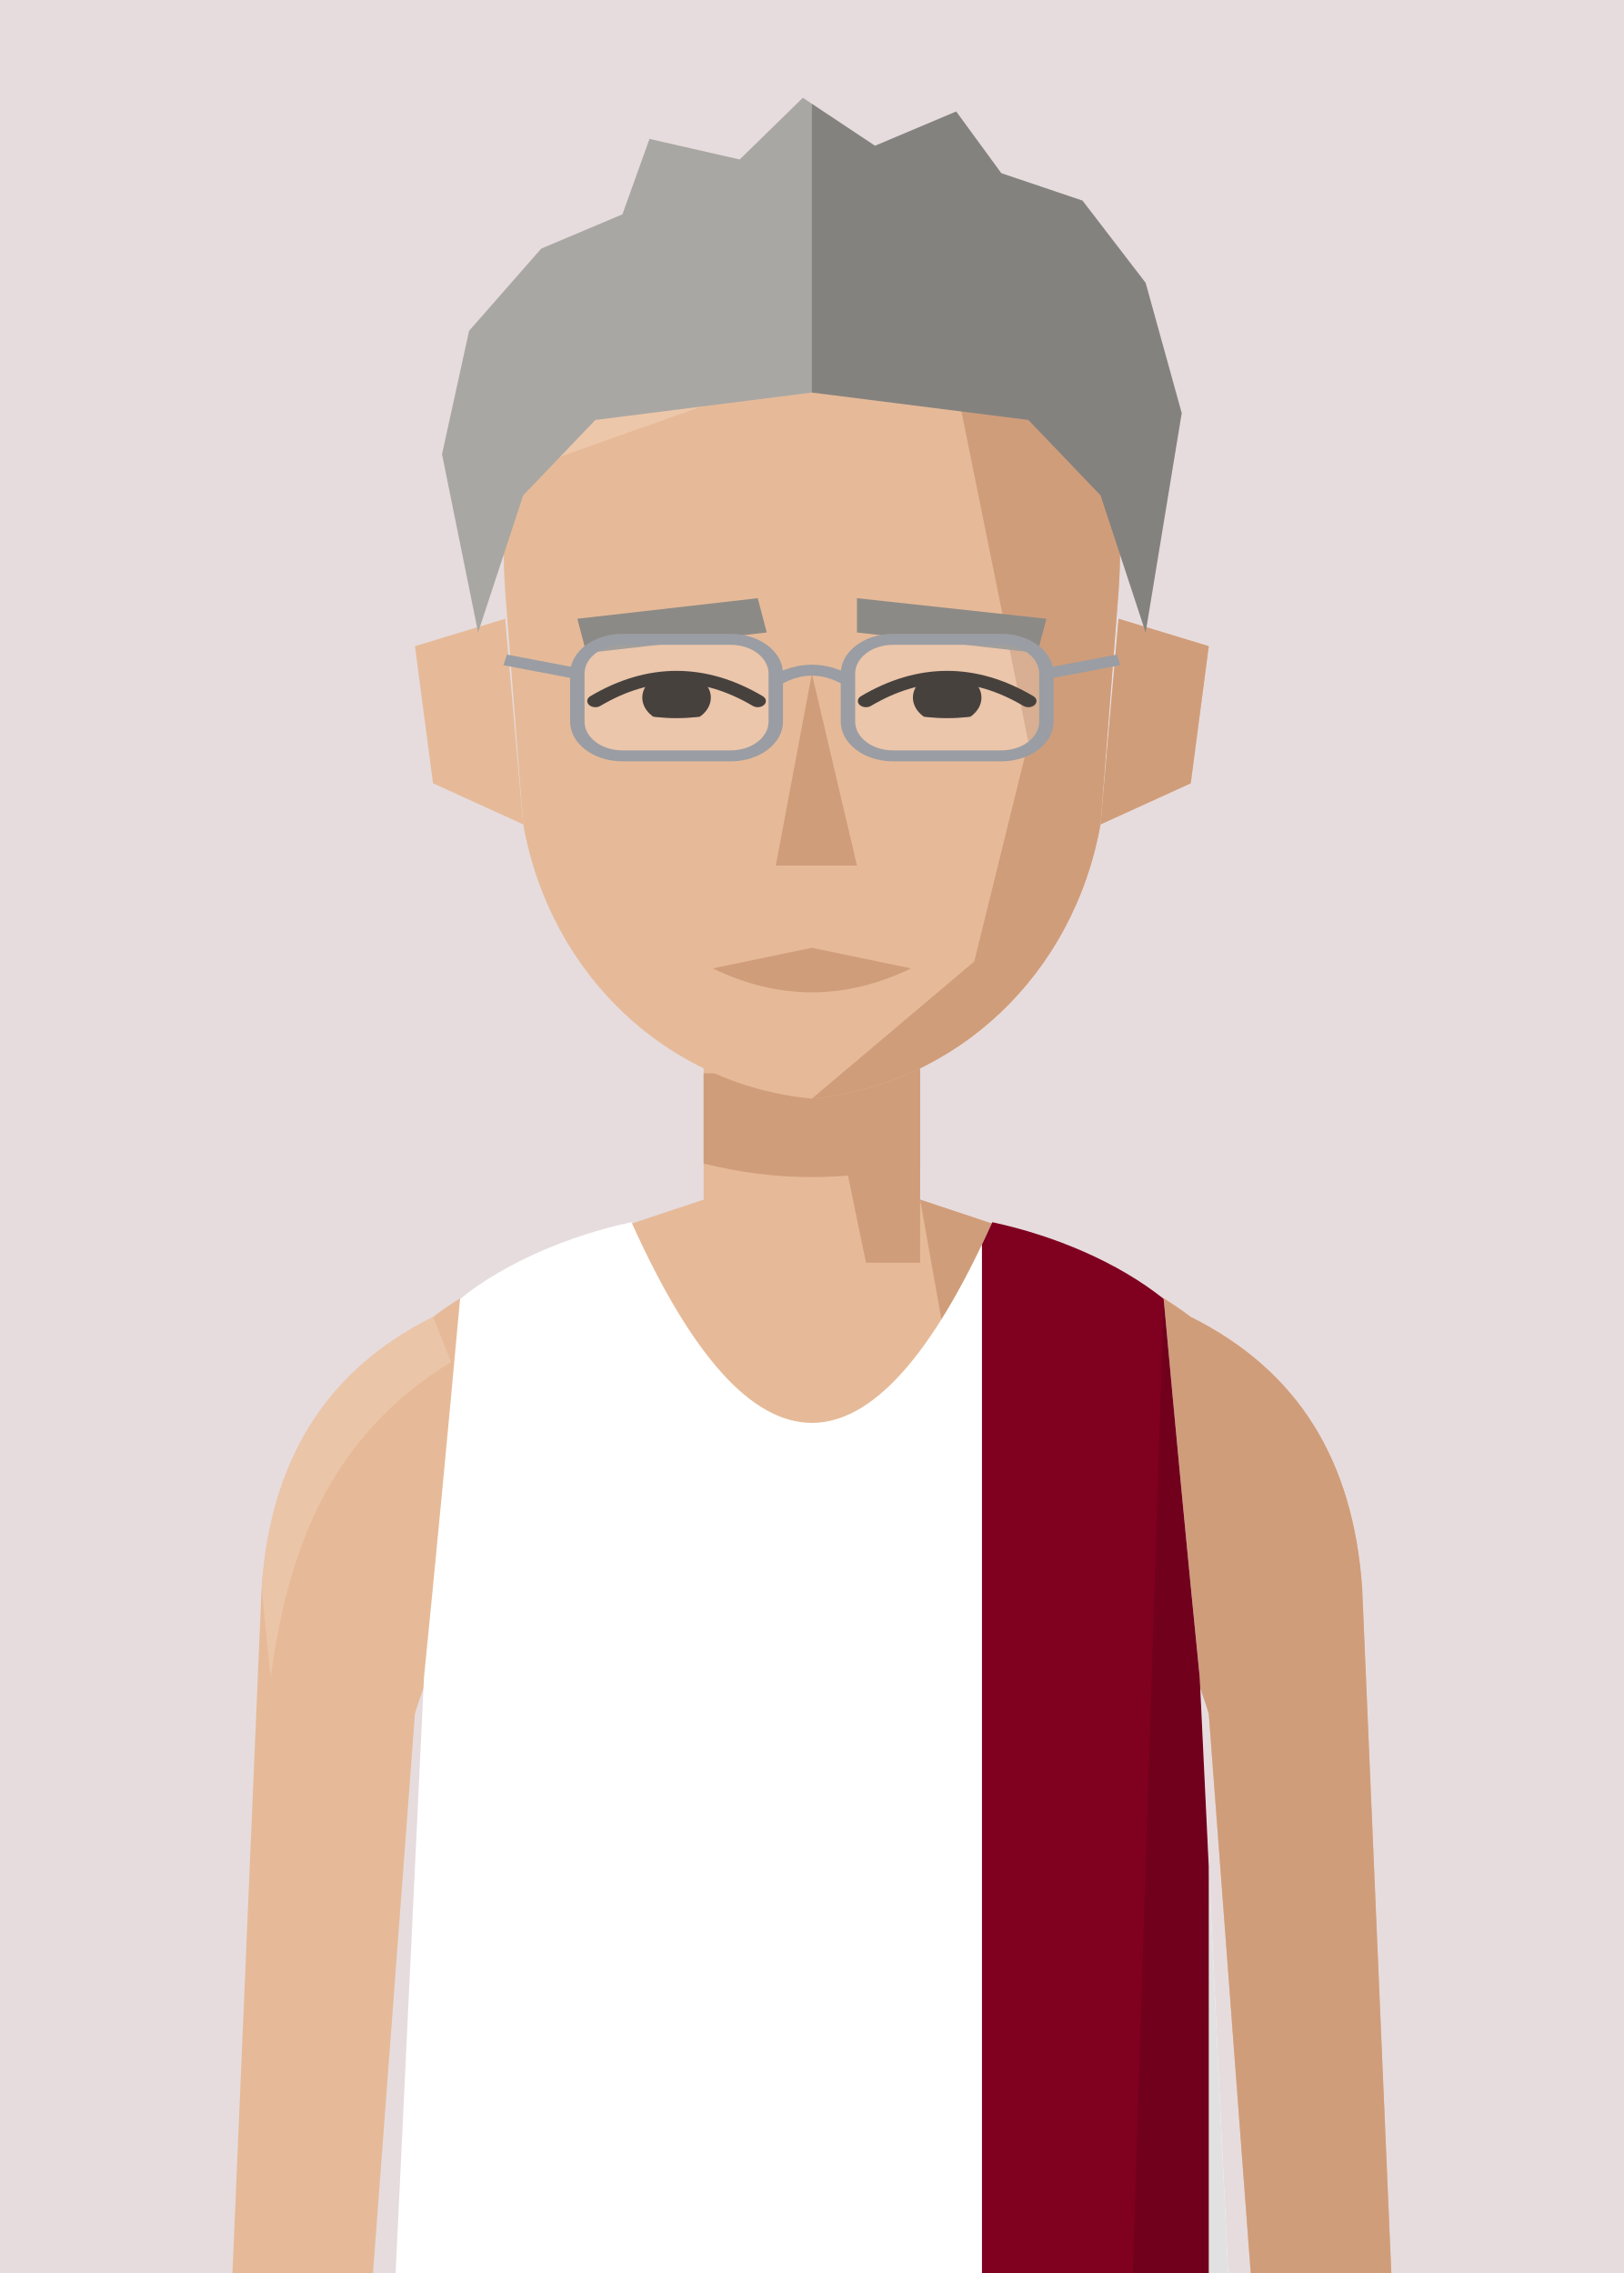
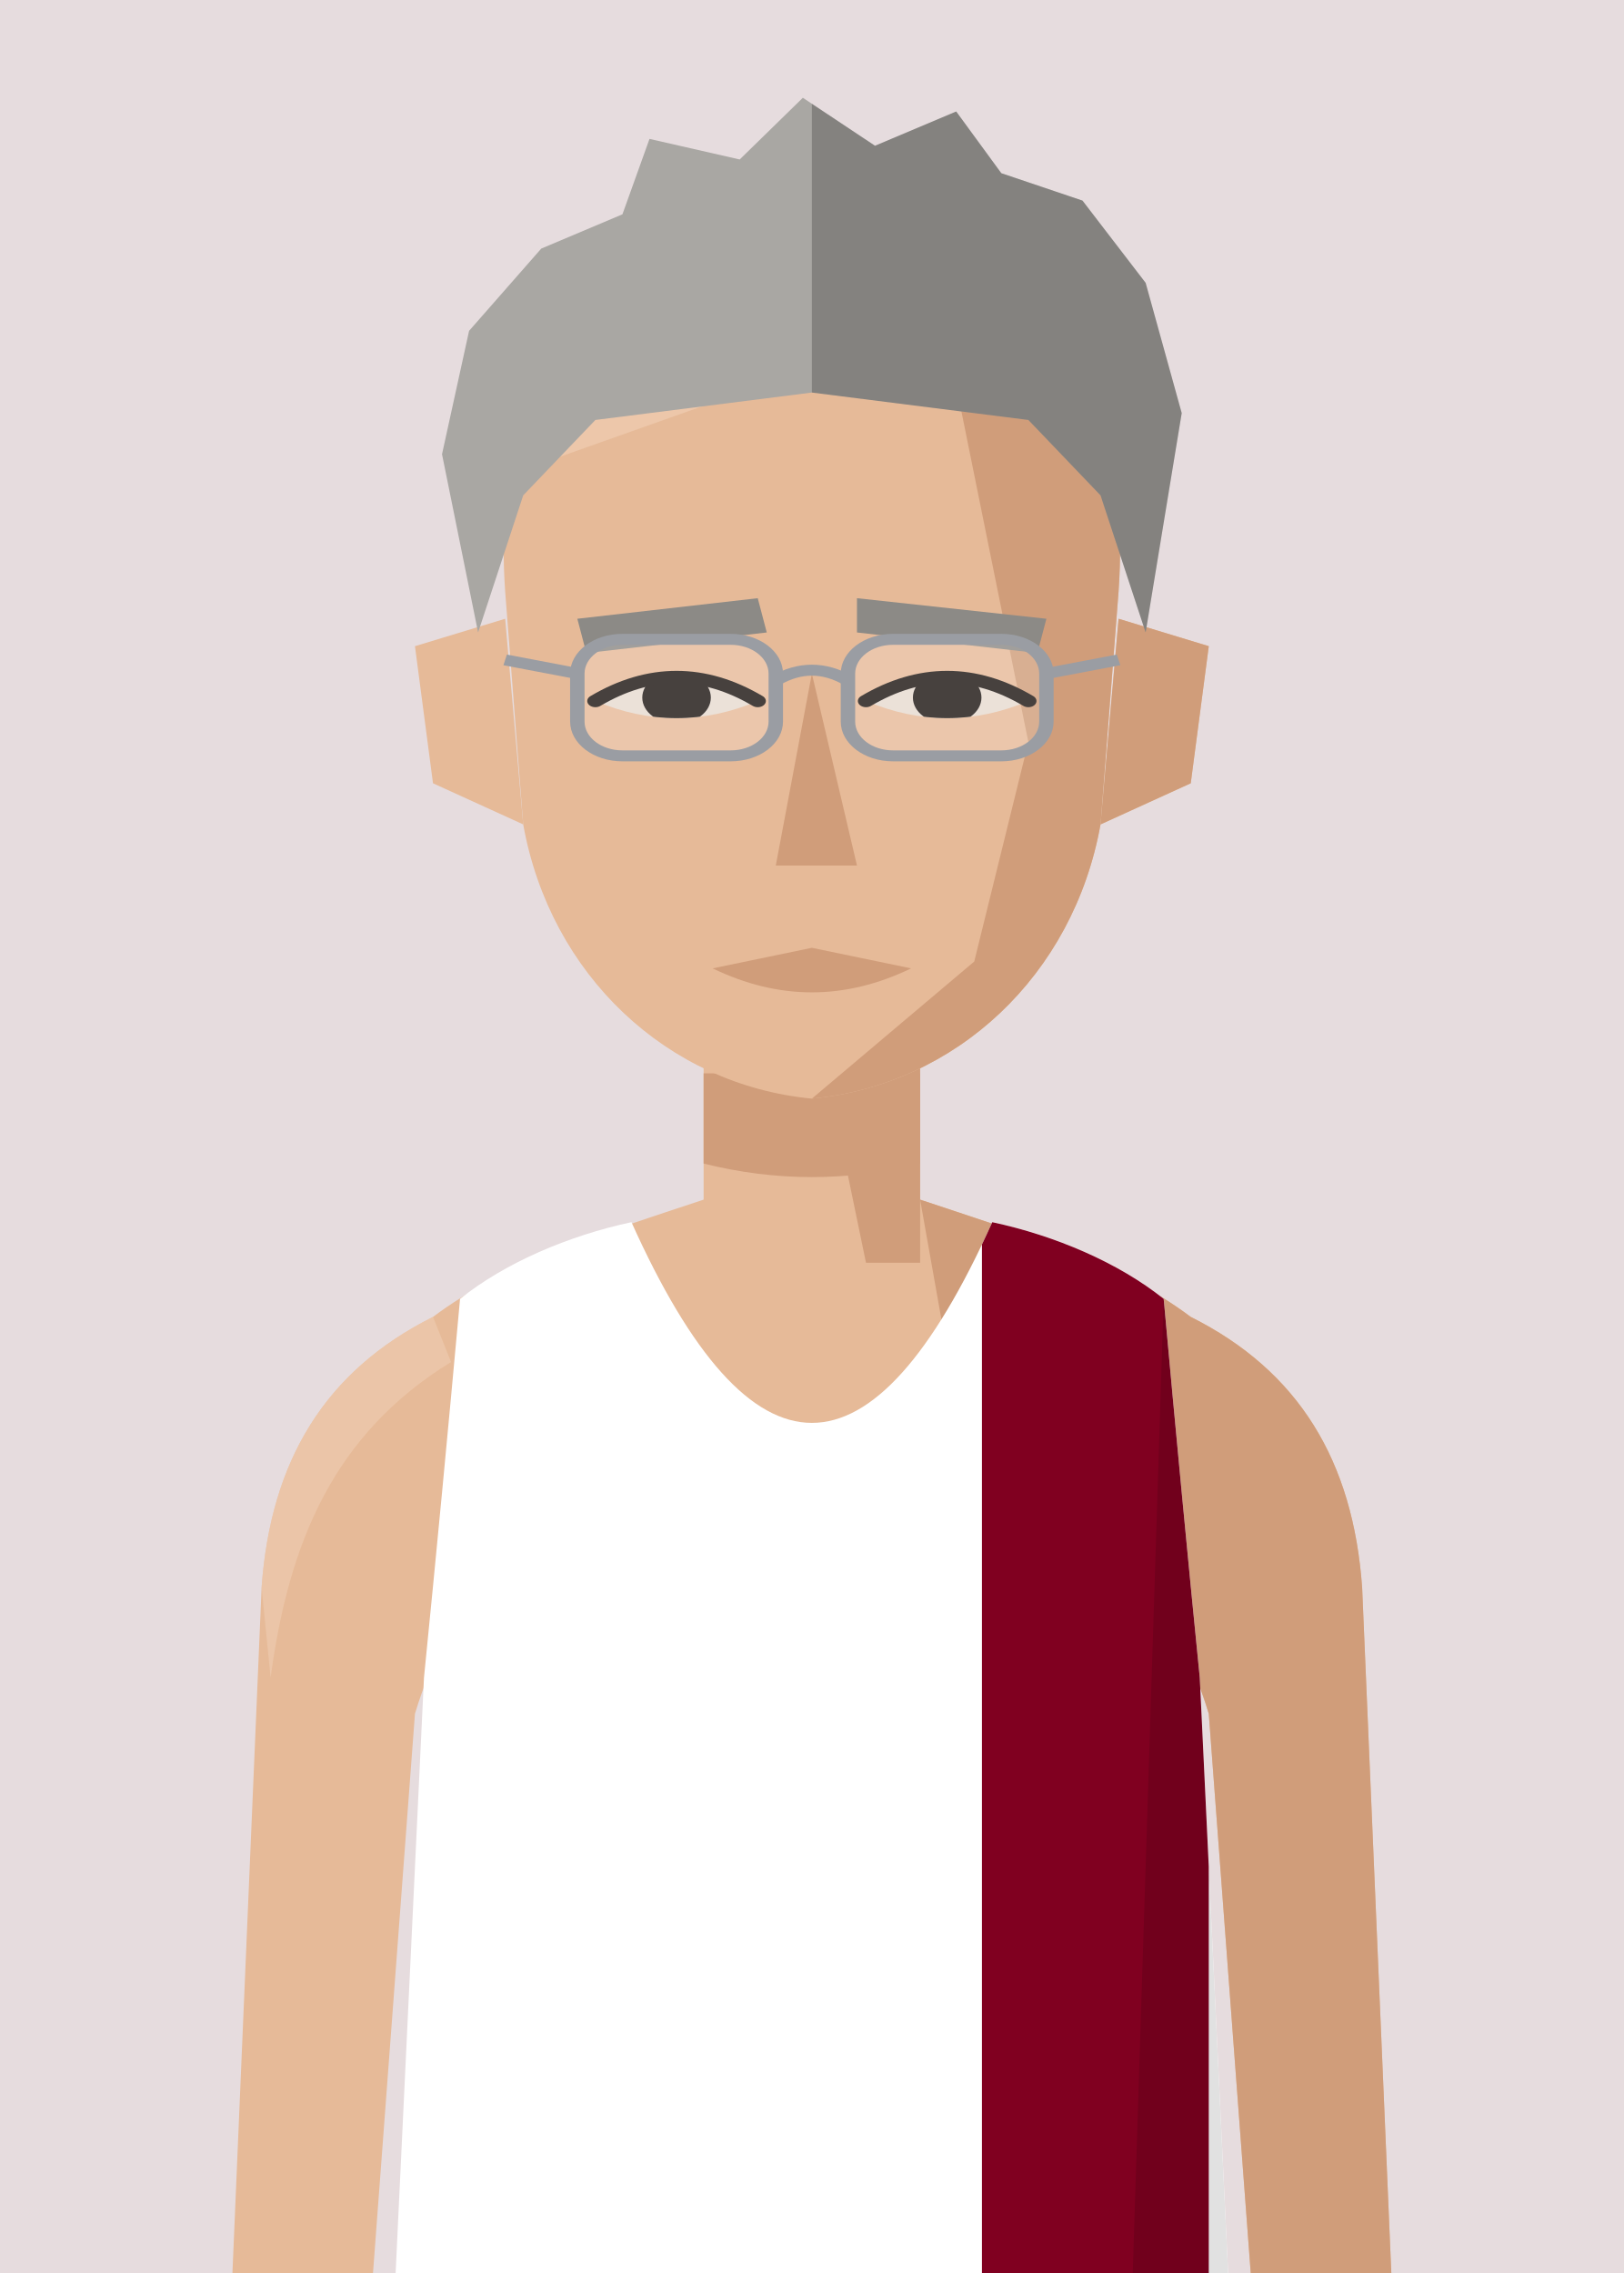
<svg xmlns="http://www.w3.org/2000/svg" viewBox="10 20 180 252">
  <defs>
    <clipPath id="vf">
      <path d="M53,330 L57,246 Q59,226 61,204 C66,200 73,197 80,195.5 Q100,240 120,195.5 C127,197 134,200 139,204 Q141,226 143,246 L147,330 Z" />
    </clipPath>
    <clipPath id="hf">
      <path d="M66,96 C64,58 80,40 100,40 C120,40 136,58 134,96 L132,130 C129,152 116,168 100,170 C84,168 71,152 68,130 Z" />
    </clipPath>
    <clipPath id="rf">
      <rect x="100" y="0" width="100" height="300" />
    </clipPath>
    <clipPath id="ef">
      <path d="M76,112 Q85,105 94,112 Q85,117 76,112 Z" />
      <path d="M106,112 Q115,105 124,112 Q115,117 106,112 Z" />
    </clipPath>
    <clipPath id="cf">
      <rect x="0" y="92" width="200" height="300" />
    </clipPath>
  </defs>
  <rect width="200" height="280" fill="#E6DCDE" />
  <g transform="translate(0,-40)">
    <rect x="88" y="171" width="24" height="37" fill="#E6BA98" />
    <path d="M88,193 C76,197 66,200 58,206 C46,212 40,222 39,236 L35,330 L50,330 L56,250 Q59,240 64,238 L136,238 Q141,240 144,250 L150,330 L165,330 L161,236 C160,222 154,212 142,206 C134,200 124,197 112,193" fill="#E6BA98" />
    <g fill="#D09D7A">
      <path d="M112,193 C124,197 134,200 142,206 C154,212 160,222 161,236 L165,330 L150,330 L144,250 Q141,240 136,238 L120,238 Z" />
      <path d="M58,206 C46,212 40,222 39,236 L40,246 C42,231 47,219 60,211 Z" fill="#EFCDB2" opacity=".6" />
      <polygon points="100,171 112,171 112,200 106,200" />
      <path d="M88,179 L112,179 L112,189 Q100,192 88,189 Z" />
    </g>
    <g transform="translate(0,83) scale(1,0.76) translate(0,-40)">
      <g fill="#E6BA98">
        <path d="M66,100 L56,104 L58,124 L68,130 Z" />
        <path d="M134,100 L144,104 L142,124 L132,130 Z" />
        <path d="M66,96 C64,58 80,40 100,40 C120,40 136,58 134,96 L132,130 C129,152 116,168 100,170 C84,168 71,152 68,130 Z" />
      </g>
      <path d="M134,100 L144,104 L142,124 L132,130 Z" fill="#D09D7A" />
      <g clip-path="url(#hf)">
        <polygon points="112,40 140,40 140,180 100,180 100,170 118,150 124,118 120,92" fill="#D09D7A" />
        <polygon points="60,40 100,40 90,68 60,82" fill="#EFCDB2" opacity=".7" />
      </g>
      <g fill="#8C8A86">
        <polygon points="74,100 94,97 95,102 75,105" />
        <polygon points="105,97 126,100 125,105 105,102" />
      </g>
+       <g fill="#E7DAD0">
+         <path d="M76,112 Q85,105 94,112 Q85,117 76,112 Z" />
+         <path d="M106,112 Q115,105 124,112 Q115,117 106,112 Z" />
+       </g>
      <g clip-path="url(#ef)" fill="#1E1714">
        <circle cx="85" cy="111.5" r="3.8" />
        <circle cx="115" cy="111.5" r="3.8" />
      </g>
      <g fill="none" stroke="#1E1714" stroke-width="1.8" stroke-linecap="round">
        <path d="M76,112 Q85,105 94,112" />
        <path d="M106,112 Q115,105 124,112" />
      </g>
      <polygon points="100,108 105,136 96,136" fill="#D09D7A" />
      <path d="M89,151 L100,148 L111,151 Q100,158 89,151 Z" fill="#D09D7A" />
      <g fill="#A9A7A3">
        <path d="M63,102 L59,76 L62,58 L70,46 L79,41 L82,30 L92,33 L99,24 L107,31 L116,26 L121,35 L130,39 L137,51 L141,70 L137,102 L132,82 L124,71 L100,67 L76,71 L68,82 Z" />
        <g clip-path="url(#rf)" fill="#000" opacity=".22">
          <path d="M63,102 L59,76 L62,58 L70,46 L79,41 L82,30 L92,33 L99,24 L107,31 L116,26 L121,35 L130,39 L137,51 L141,70 L137,102 L132,82 L124,71 L100,67 L76,71 L68,82 Z" />
        </g>
      </g>
      <g fill="#FFFFFF" fill-opacity=".18" stroke="#9A9DA3" stroke-width="1.6">
        <rect x="74" y="103" width="22" height="17" rx="5" />
        <rect x="104" y="103" width="22" height="17" rx="5" />
      </g>
      <path d="M96,109 Q100,106 104,109 M74,108 L66,106 M126,108 L134,106" fill="none" stroke="#9A9DA3" stroke-width="1.6" />
    </g>
    <g clip-path="url(#vf)">
      <path d="M53,330 L57,246 Q59,226 61,204 C66,200 73,197 80,195.5 Q100,240 120,195.5 C127,197 134,200 139,204 Q141,226 143,246 L147,330 Z" fill="#ffffff" />
      <g transform="matrix(6.2857 0 0 6.5 37.14 193)">
        <rect x="13" y="0" width="4" height="20" fill="#800020" />
      </g>
      <path d="M139,204 Q141,226 143,246 L147,330 L135,330 Z" fill="#000" opacity="0.12" />
    </g>
  </g>
</svg>
